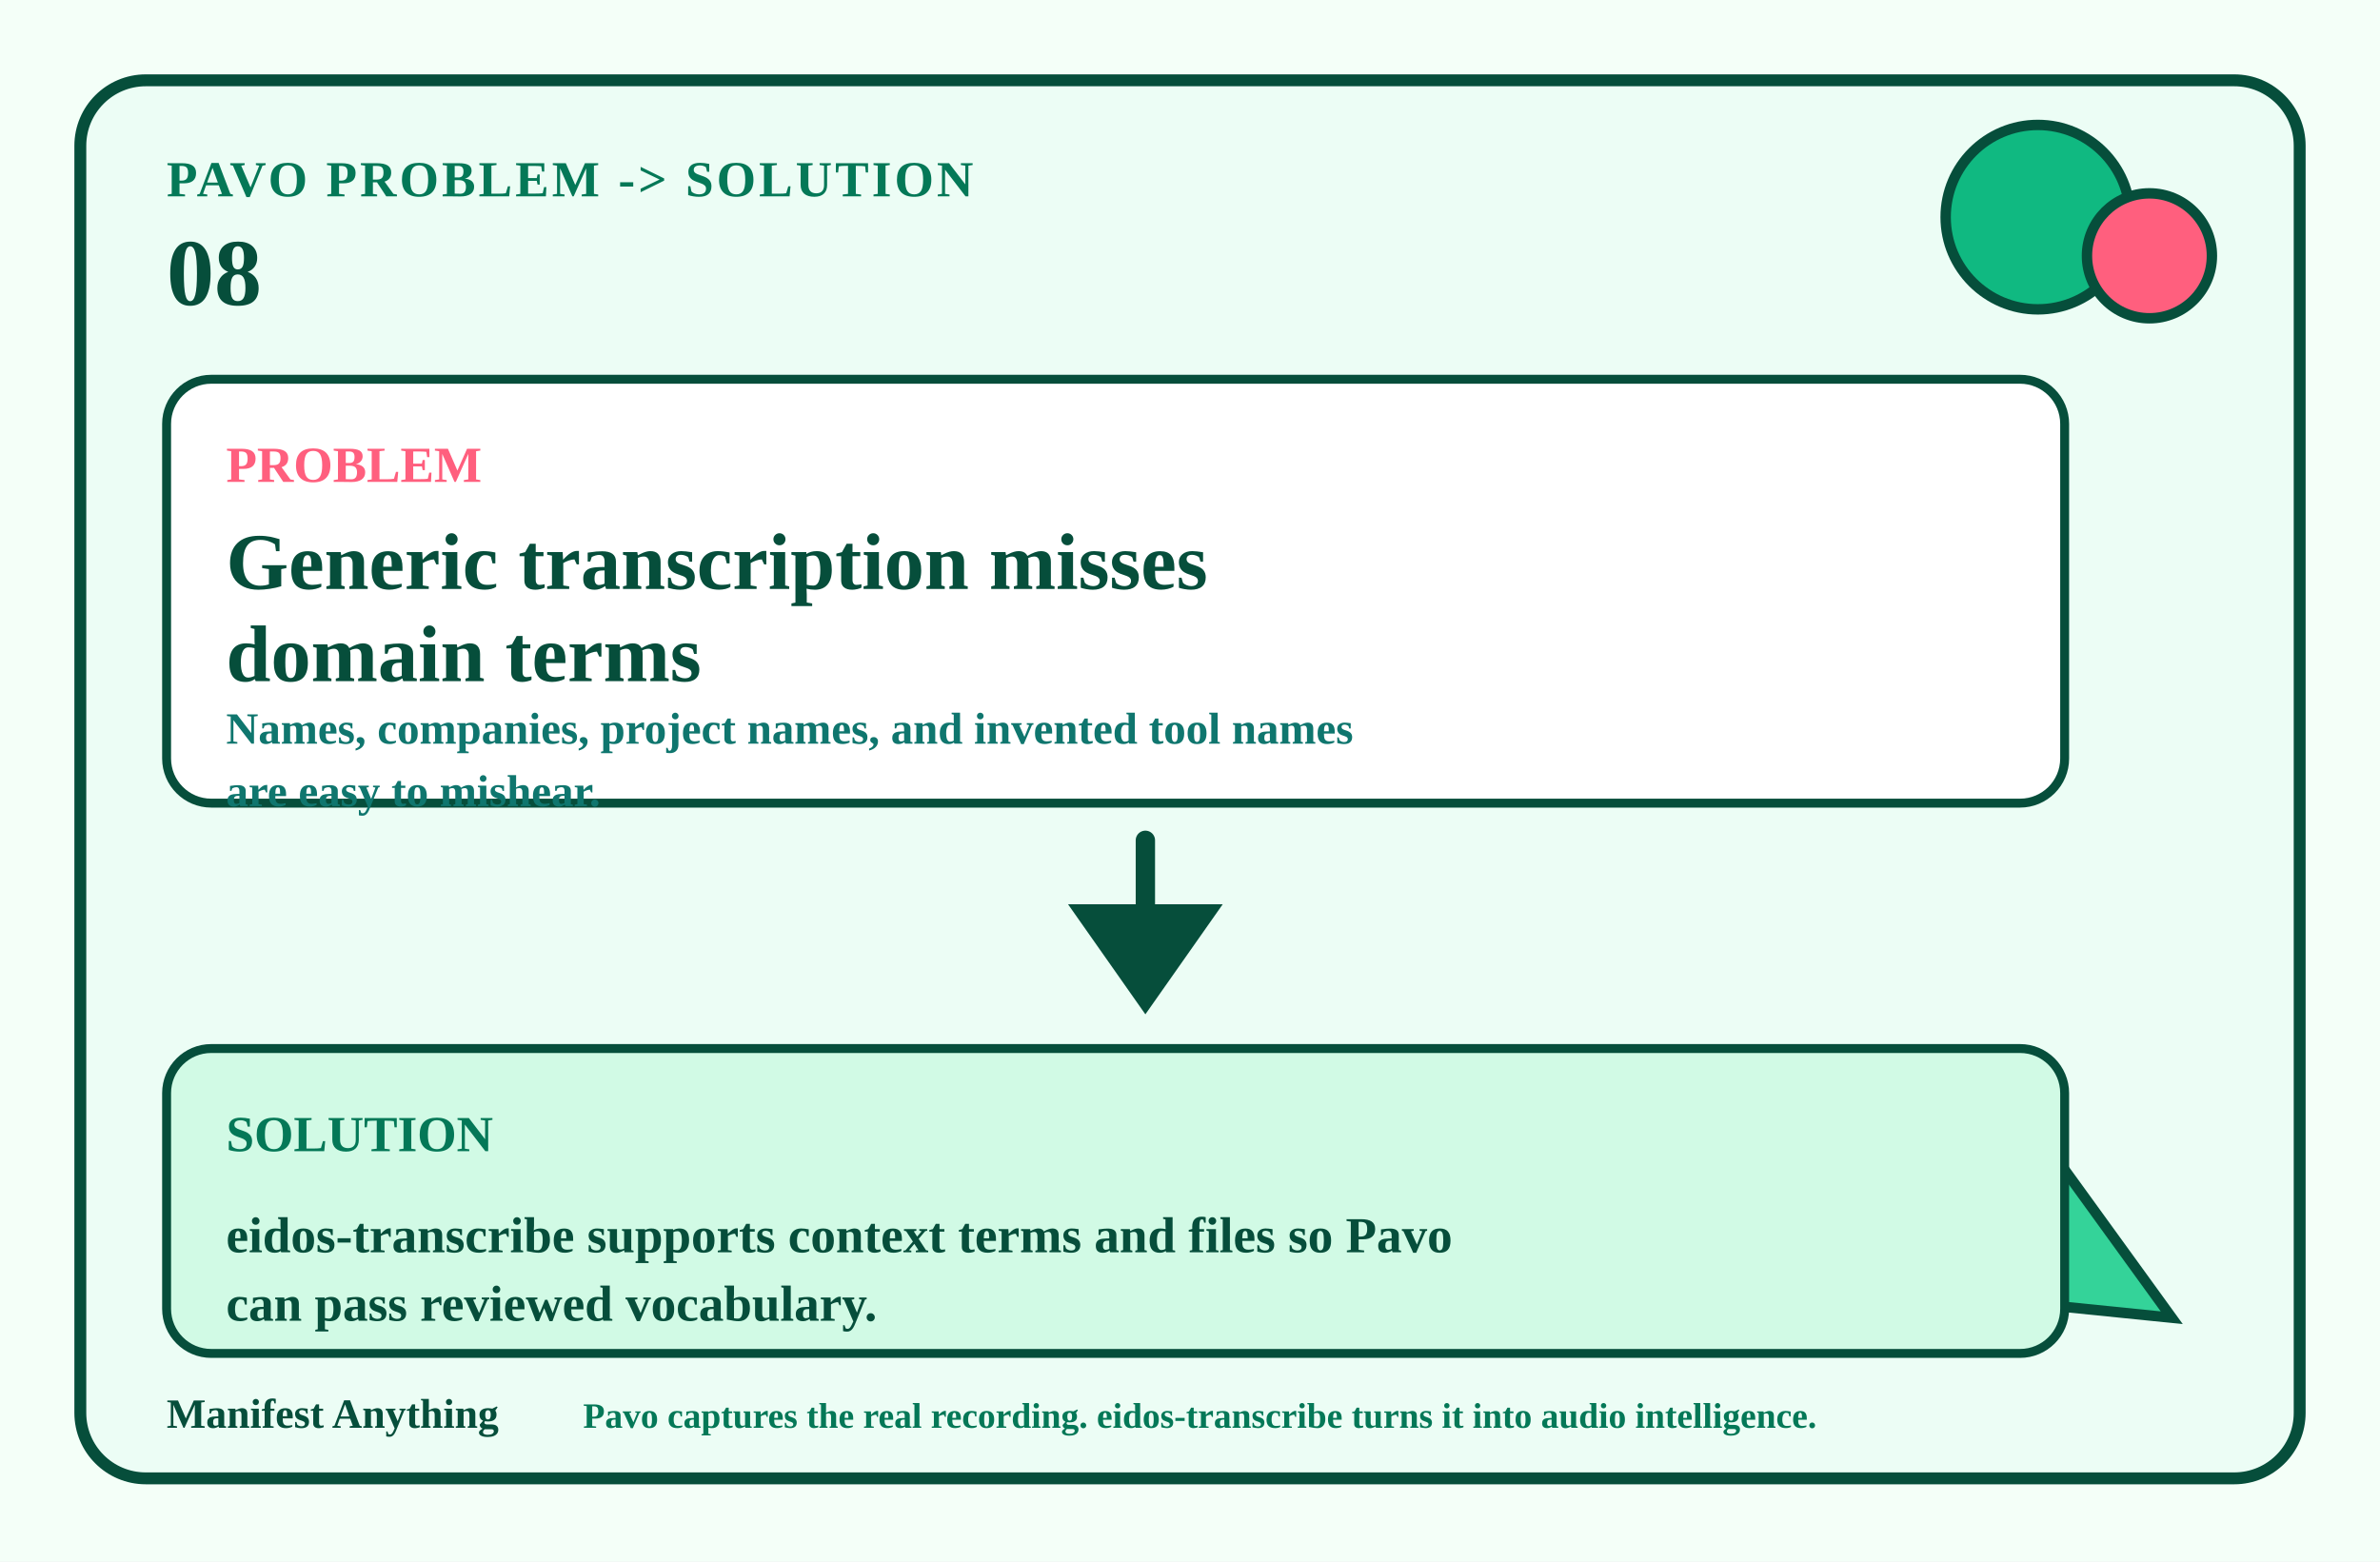
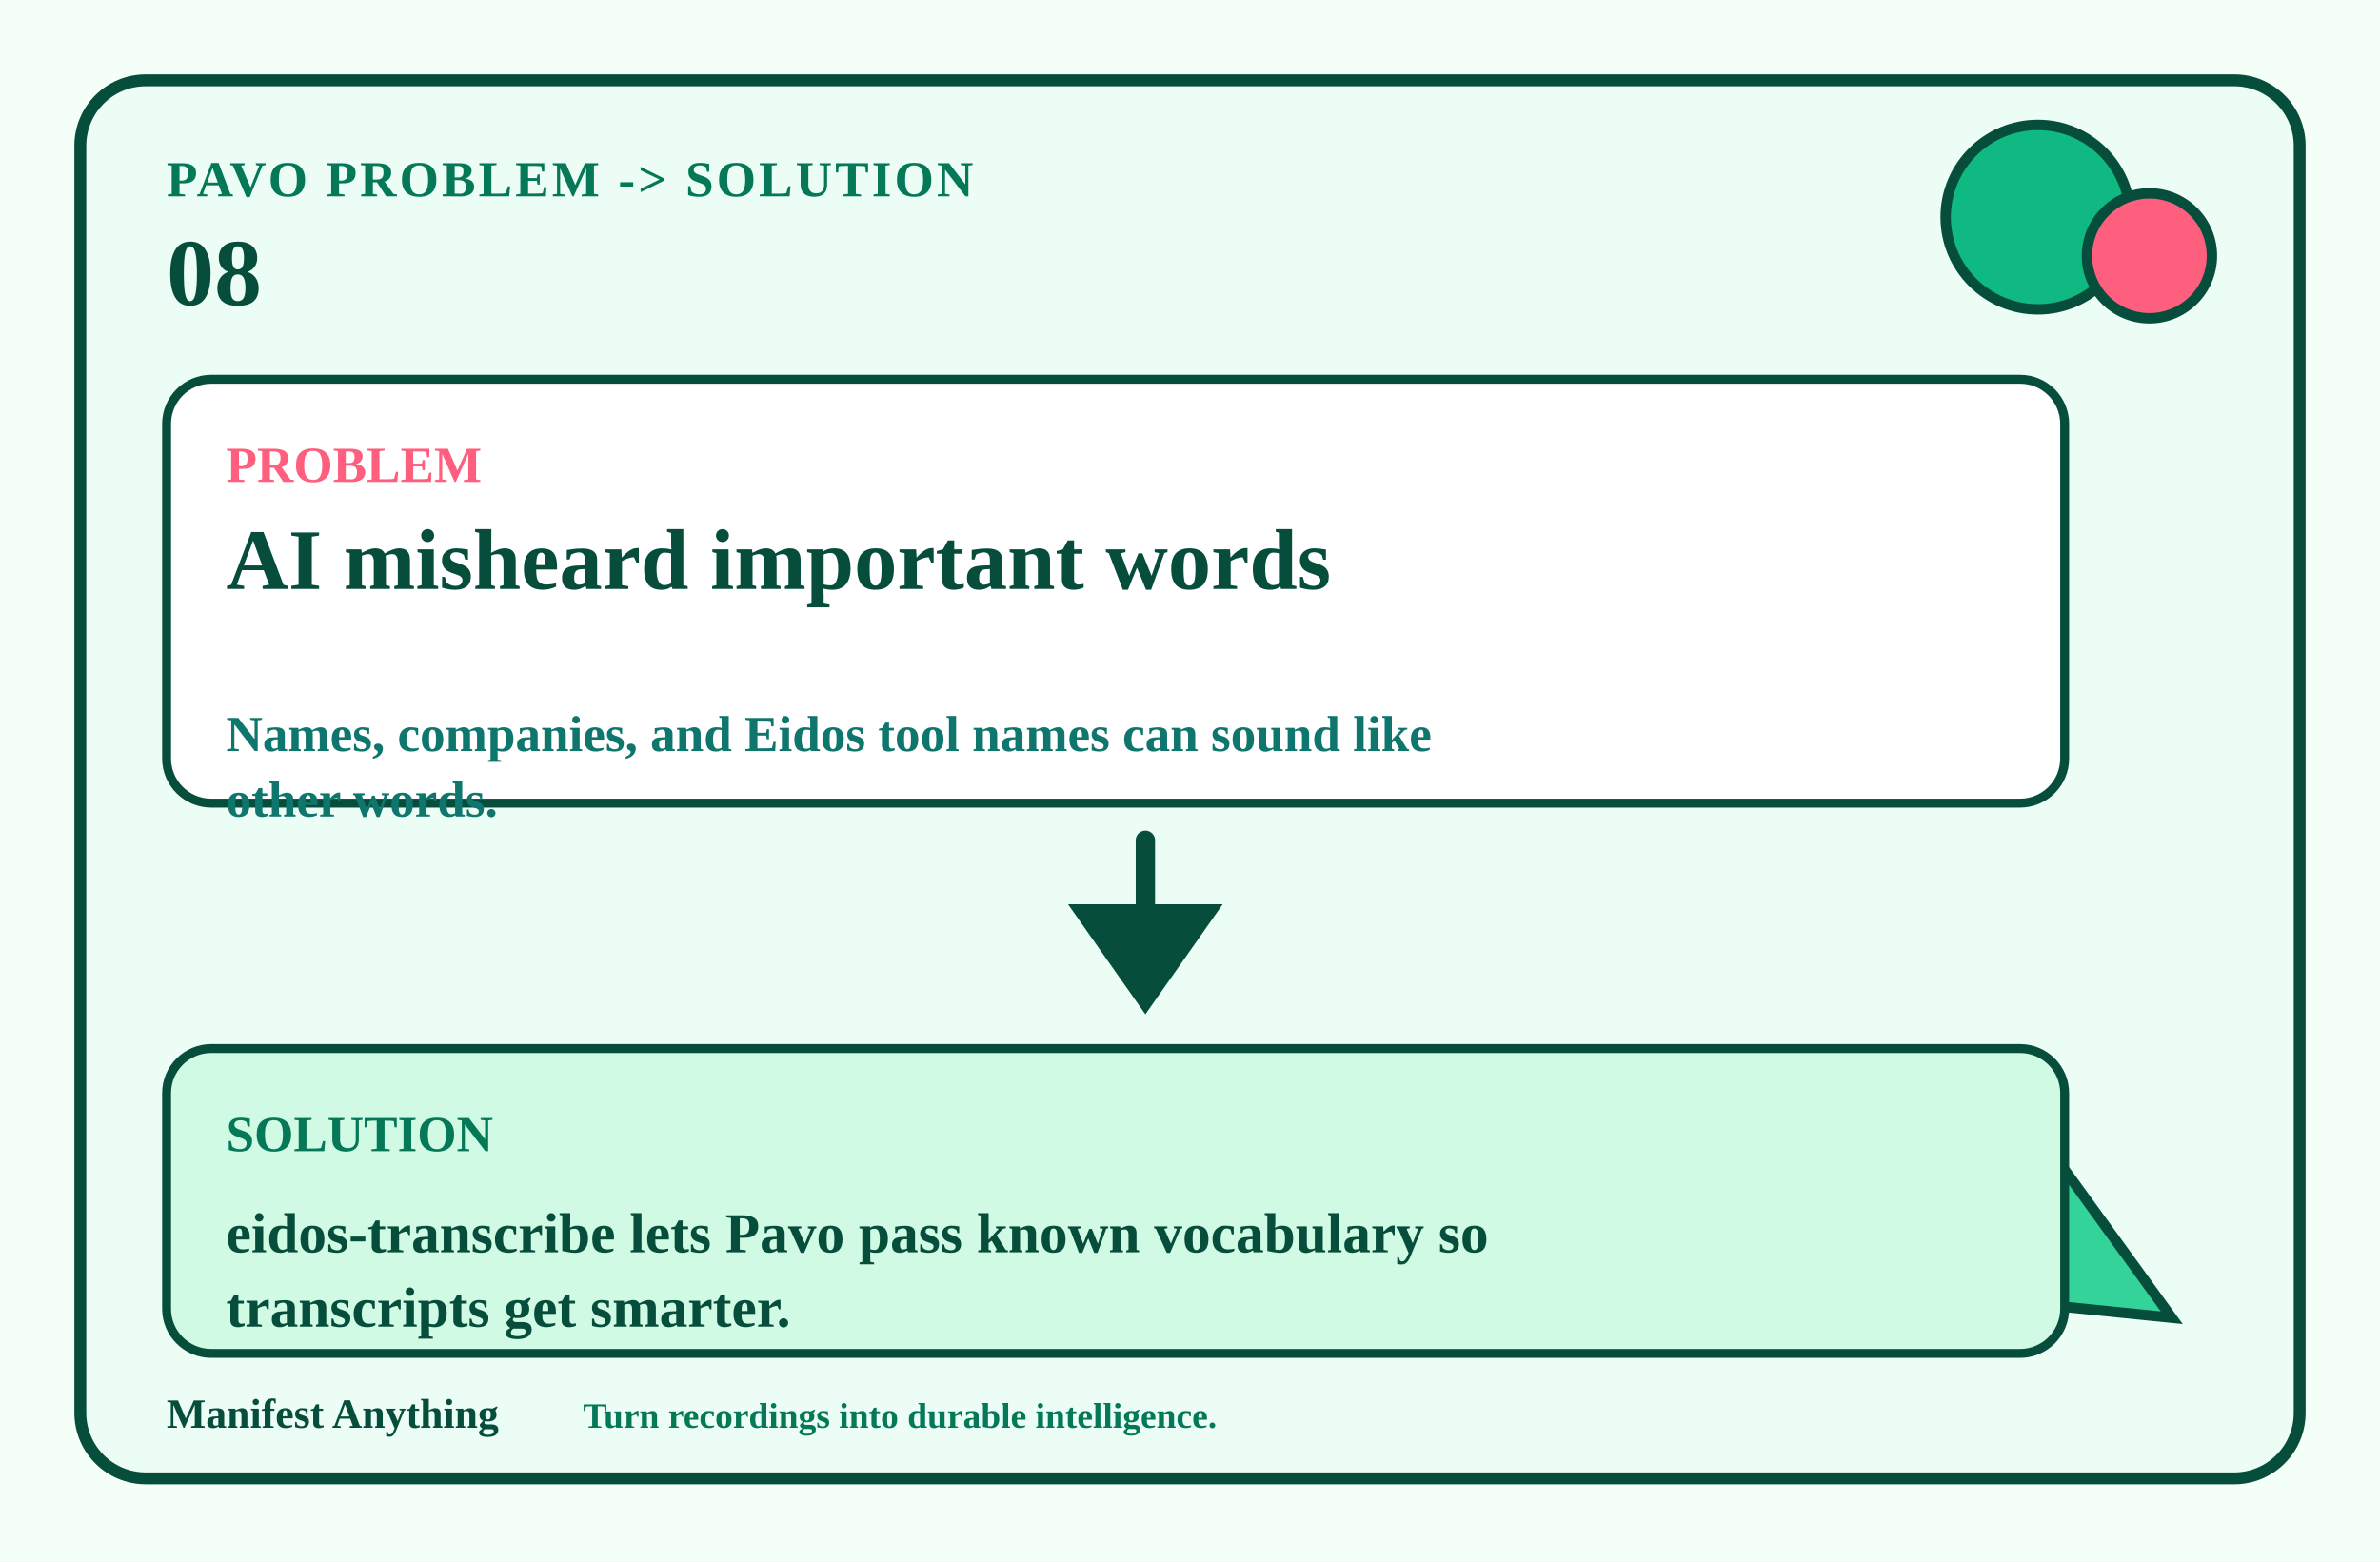
<svg xmlns="http://www.w3.org/2000/svg" width="1600" height="1050" viewBox="0 0 1600 1050" role="img" aria-labelledby="title desc">
  <rect width="1600" height="1050" fill="#f4fff8" />
  <rect x="54" y="54" width="1492" height="940" rx="44" fill="#ecfdf5" stroke="#064e3b" stroke-width="8" />
  <circle cx="1370" cy="146" r="62" fill="#10b981" stroke="#064e3b" stroke-width="7" />
  <circle cx="1445" cy="172" r="42" fill="#ff5f7e" stroke="#064e3b" stroke-width="7" />
  <polygon points="1302,870 1376,770 1460,886" fill="#34d399" stroke="#064e3b" stroke-width="7" />
  <text x="112" y="132" font-size="34" font-weight="800" fill="#047857" letter-spacing="2">PAVO PROBLEM -&gt; SOLUTION</text>
  <text x="112" y="205" font-size="64" font-weight="900" fill="#064e3b">08</text>
  <rect x="112" y="255" width="1276" height="285" rx="30" fill="#ffffff" stroke="#064e3b" stroke-width="6" />
  <text x="152" y="324" font-size="34" font-weight="900" fill="#ff5f7e">PROBLEM</text>
-   <text x="152" y="396" font-size="54" font-weight="900" fill="#064e3b">Generic transcription misses</text>
-   <text x="152" y="458" font-size="54" font-weight="900" fill="#064e3b">domain terms</text>
-   <text x="152" y="500" font-size="30" font-weight="650" fill="#0f766e">Names, companies, project names, and invented tool names</text>
-   <text x="152" y="542" font-size="30" font-weight="650" fill="#0f766e">are easy to mishear.</text>
+   <text x="152" y="396" font-size="58" font-weight="900" fill="#064e3b">AI misheard important words</text>
+   <text x="152" y="505" font-size="34" font-weight="650" fill="#0f766e">Names, companies, and Eidos tool names can sound like</text>
+   <text x="152" y="549" font-size="34" font-weight="650" fill="#0f766e">other words.</text>
  <path d="M770 565 V620" stroke="#064e3b" stroke-width="13" stroke-linecap="round" />
  <path d="M718 608 L770 682 L822 608 Z" fill="#064e3b" />
  <rect x="112" y="705" width="1276" height="205" rx="30" fill="#d1fae5" stroke="#064e3b" stroke-width="6" />
  <text x="152" y="774" font-size="34" font-weight="900" fill="#047857">SOLUTION</text>
-   <text x="152" y="842" font-size="34" font-weight="800" fill="#064e3b">eidos-transcribe supports context terms and files so Pavo</text>
-   <text x="152" y="888" font-size="34" font-weight="800" fill="#064e3b">can pass reviewed vocabulary.</text>
+   <text x="152" y="842" font-size="38" font-weight="800" fill="#064e3b">eidos-transcribe lets Pavo pass known vocabulary so</text>
+   <text x="152" y="892" font-size="38" font-weight="800" fill="#064e3b">transcripts get smarter.</text>
  <text x="112" y="960" font-size="28" font-weight="800" fill="#064e3b">Manifest Anything</text>
-   <text x="392" y="960" font-size="24" font-weight="650" fill="#047857">Pavo captures the real recording. eidos-transcribe turns it into audio intelligence.</text>
+   <text x="392" y="960" font-size="24" font-weight="650" fill="#047857">Turn recordings into durable intelligence.</text>
</svg>
